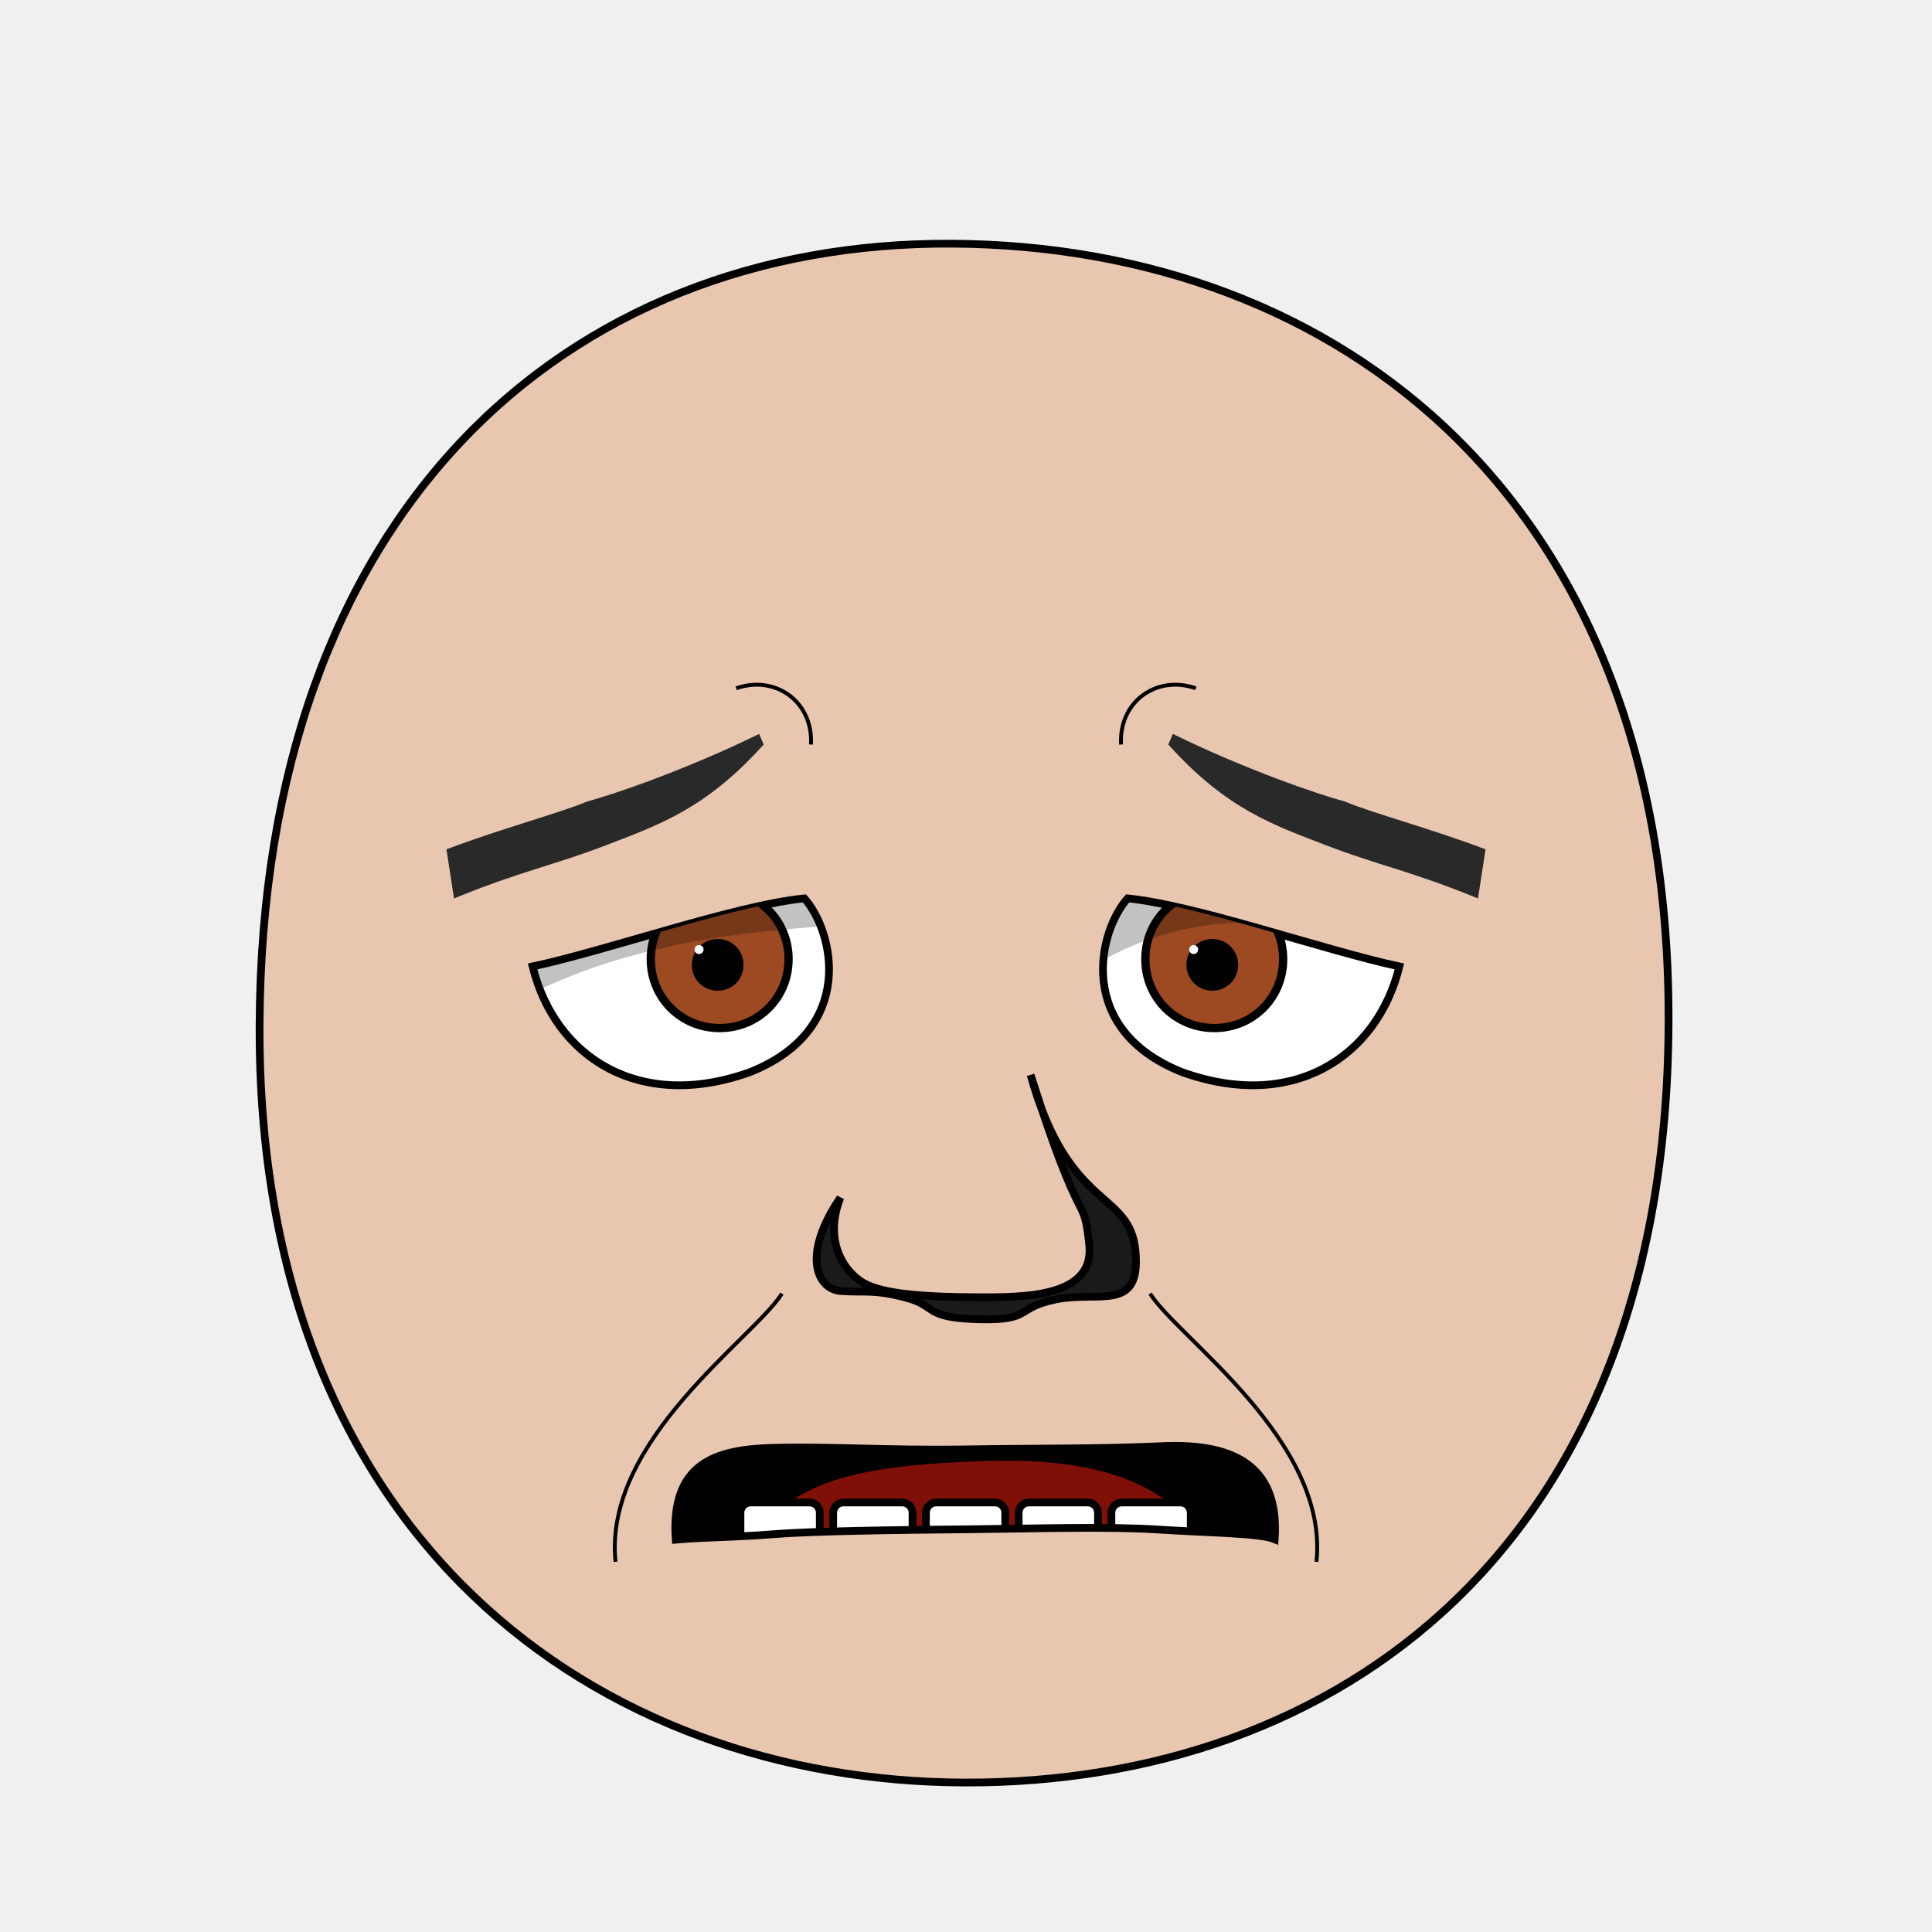
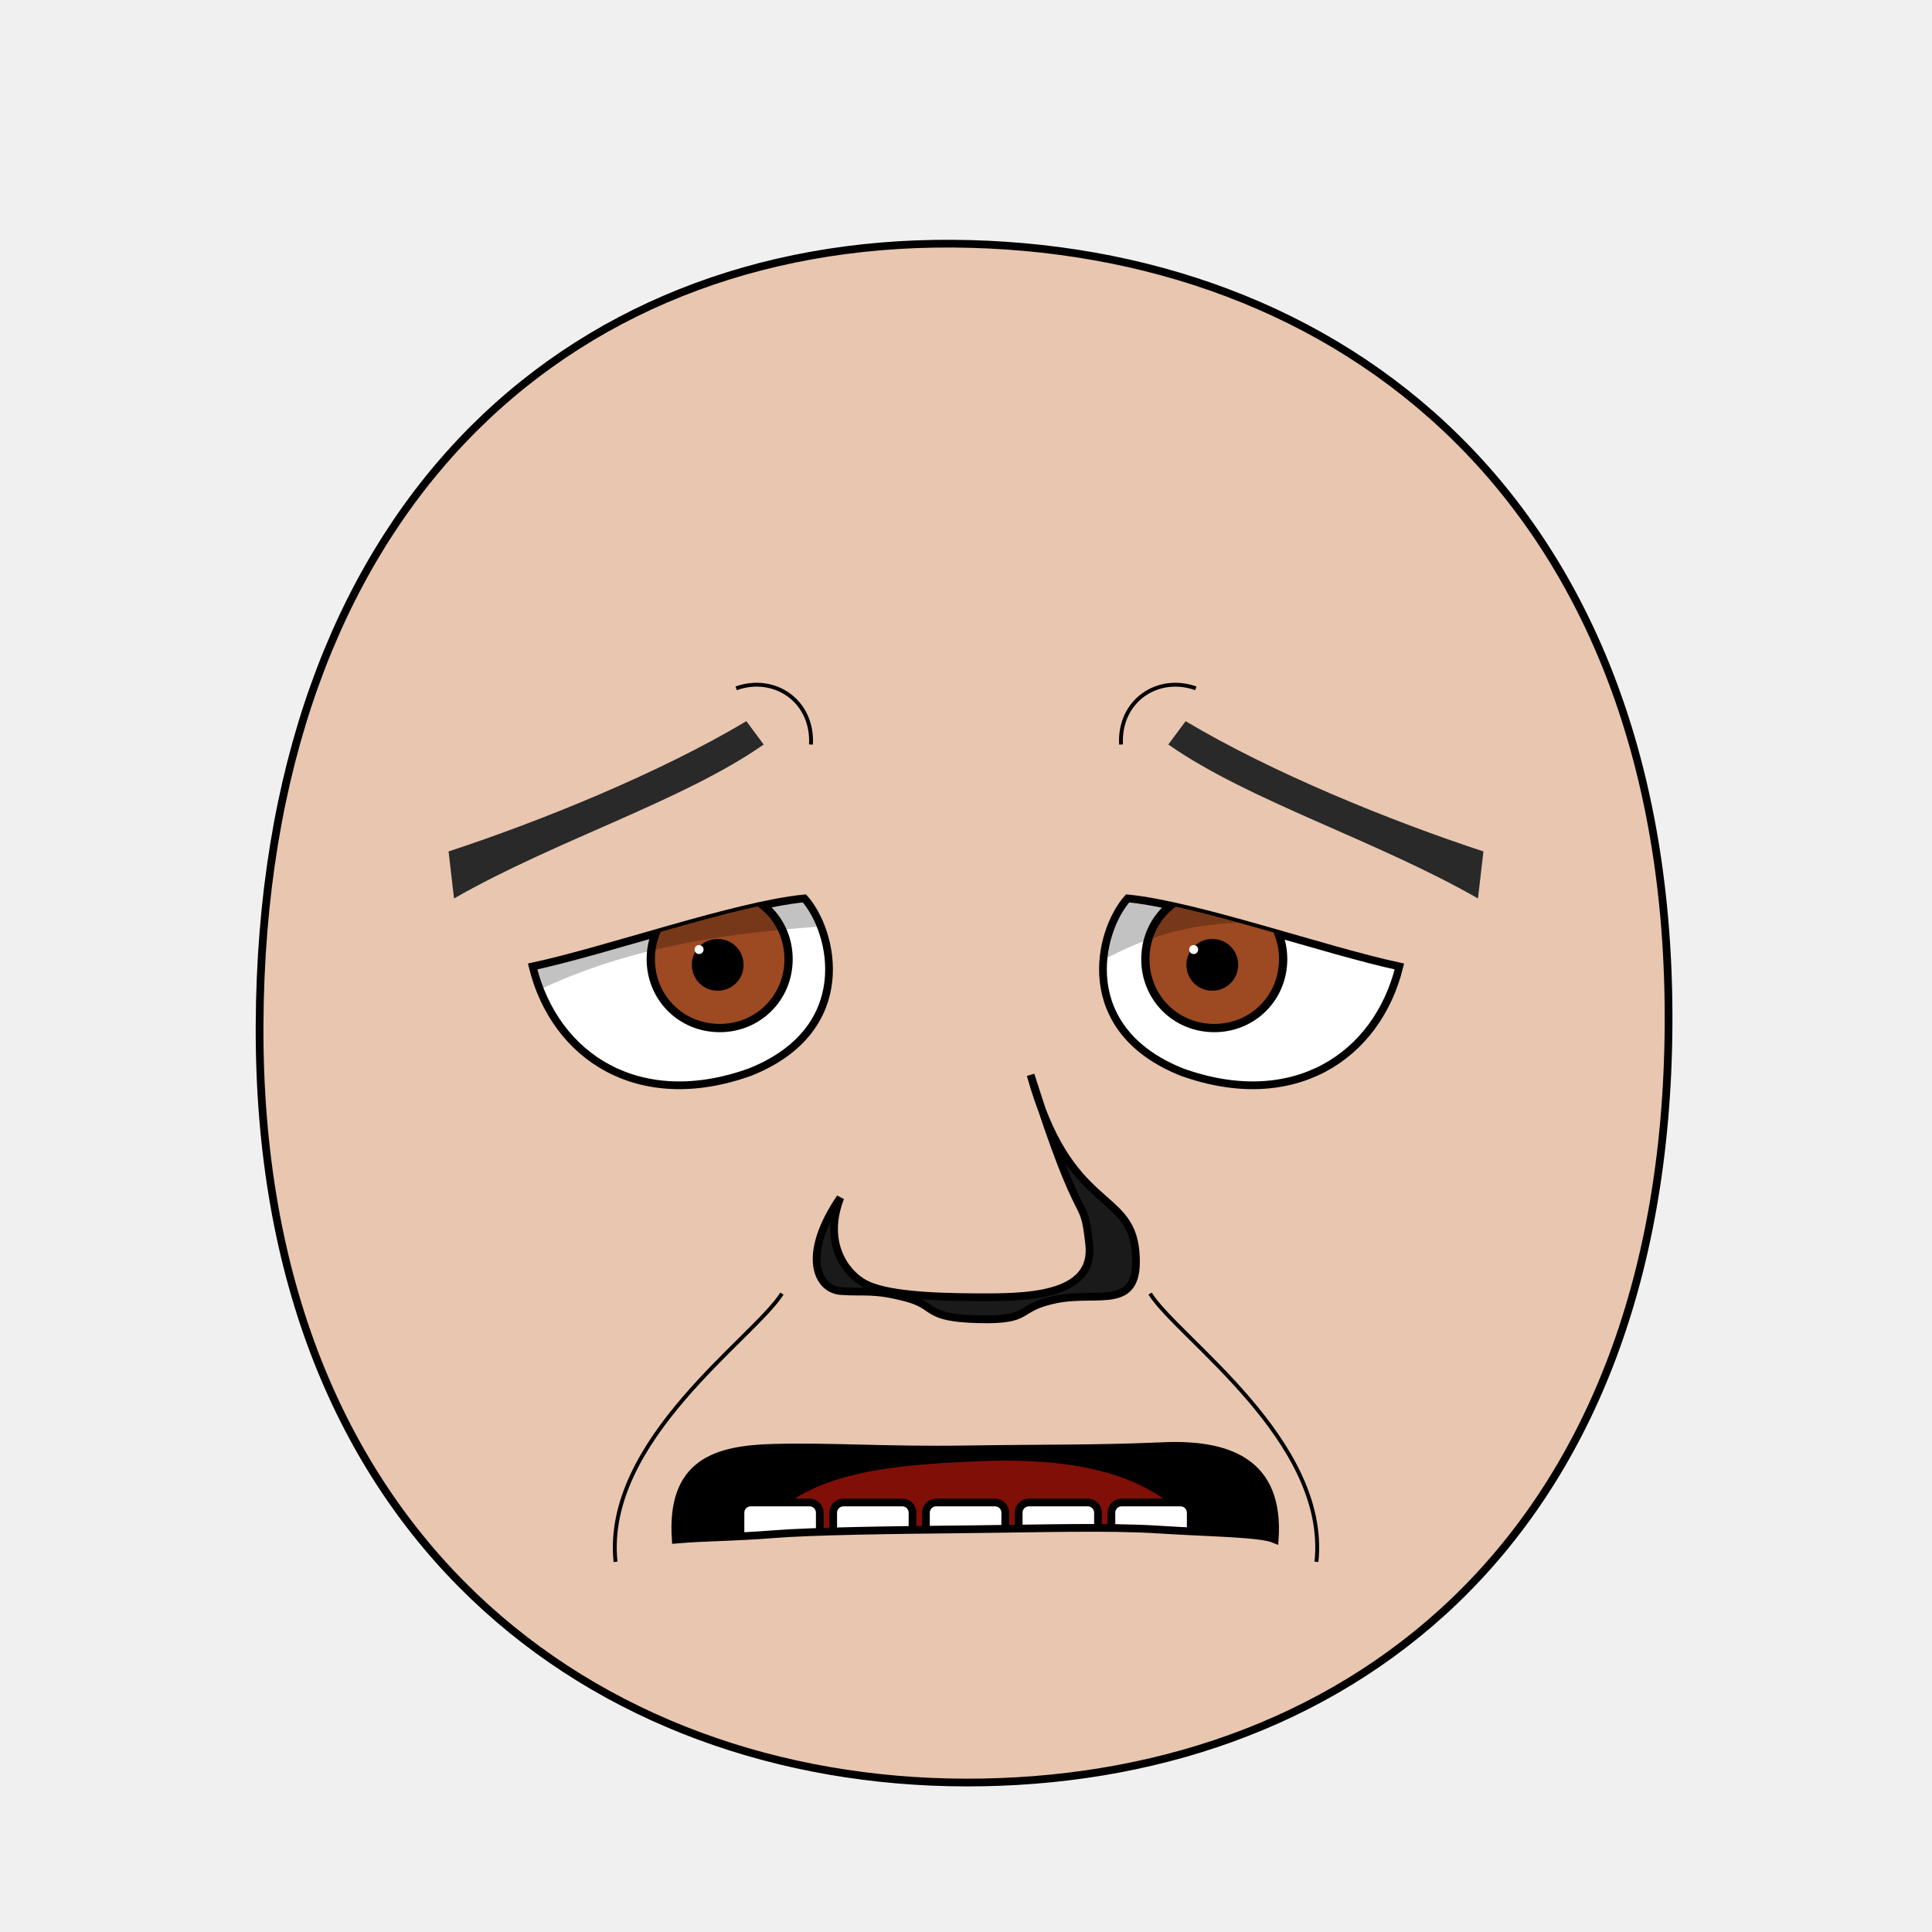
<svg xmlns="http://www.w3.org/2000/svg" xmlns:xlink="http://www.w3.org/1999/xlink" version="1.1" width="100%" height="100%" id="emoticon-front-view" viewBox="0 0 250 250">
  <defs id="defs">
    <clipPath id="clipPath-left-eye">
-       <use transform="matrix(1,0,0,1,0,0)" id="use-left-eye-outline-1" y="0" height="1" xlink:href="#left-eye-outline" width="1" x="0">
- </use>
+       <use transform="matrix(1,0,0,1,0,0)" id="use-left-eye-outline-1" y="0" height="1" xlink:href="#left-eye-outline" width="1" x="0" />
    </clipPath>
    <clipPath id="clipPath-right-eye">
-       <use transform="matrix(-1,0,0,1,250,0)" morph="fixed" x="0" width="250" xlink:href="#left-eye-outline" height="250" y="0" id="use-left-eye-outline-2">
- </use>
+       <use transform="matrix(-1,0,0,1,250,0)" morph="fixed" x="0" width="250" xlink:href="#left-eye-outline" height="250" y="0" id="use-left-eye-outline-2" />
    </clipPath>
    <clipPath clipPathUnits="userSpaceOnUse" id="clipPath-mouth">
-       <use transform="matrix(1,0,0,1,0,0)" width="250" id="use-mouth-outline" xlink:href="#mouth-outline" x="0" y="0" height="250">
- </use>
+       <use transform="matrix(1,0,0,1,0,0)" width="250" id="use-mouth-outline" xlink:href="#mouth-outline" x="0" y="0" height="250" />
    </clipPath>
  </defs>
  <g id="head">
-     <path d="M 124.98,230.66 C 172.77,230.75 215.51,200.57 215.91,132.64 216.3,64.72 173.26,31.81 123.18,31.53 73.1,31.24 33.88,66.28 33.59,132.64 33.3,199.01 77.19,230.57 124.98,230.66 Z" style="fill:#e9c6af;stroke:#000000;stroke-width:1;stroke-opacity:1" id="head-outline">
- </path>
+     <path d="M 124.98,230.66 C 172.77,230.75 215.51,200.57 215.91,132.64 216.3,64.72 173.26,31.81 123.18,31.53 73.1,31.24 33.88,66.28 33.59,132.64 33.3,199.01 77.19,230.57 124.98,230.66 Z" style="fill:#e9c6af;stroke:#000000;stroke-width:1;stroke-opacity:1" id="head-outline" />
  </g>
  <g id="left-eye">
-     <path d="M 104.09,116.25 C 107.93,120.59 110.84,133.21 97.08,138.72 82.71,143.9 71.8,136.78 68.92,125.06 78.63,122.98 95.18,117.13 104.09,116.25 Z" style="fill:#ffffff;stroke:#000000;stroke-width:1;stroke-miterlimit:4;stroke-opacity:1;stroke-dasharray:none" id="left-eye-outline">
- </path>
+     <path d="M 104.09,116.25 C 107.93,120.59 110.84,133.21 97.08,138.72 82.71,143.9 71.8,136.78 68.92,125.06 78.63,122.98 95.18,117.13 104.09,116.25 Z" style="fill:#ffffff;stroke:#000000;stroke-width:1;stroke-miterlimit:4;stroke-opacity:1;stroke-dasharray:none" id="left-eye-outline" />
    <g id="left-eyeball" clip-path="url(#clipPath-left-eye)">
      <g id="left-lens">
-         <path d="M 1,0.5 C 1,0.78 0.78,1 0.5,1 0.22,1 0,0.78 0,0.5 0,0.22 0.22,0 0.5,0 0.78,0 1,0.22 1,0.5 z" transform="matrix(17.83,0,0,17.83,84.21,115.2)" style="fill:#9d4922;fill-opacity:1;stroke:#000000;stroke-width:0.06;stroke-miterlimit:4;stroke-opacity:1;stroke-dasharray:none" morph="relative" id="iris">
- </path>
-         <path d="M 1,0.5 C 1,0.78 0.78,1 0.5,1 0.22,1 0,0.78 0,0.5 0,0.22 0.22,0 0.5,0 0.78,0 1,0.22 1,0.5 z" transform="matrix(5.72,0,0,5.72,90.01,121.99)" style="fill:#000000;fill-opacity:1;stroke:#000000;stroke-width:0.17;stroke-miterlimit:4;stroke-opacity:1;stroke-dasharray:none" morph="relative" id="pupil">
- </path>
-         <path d="M 1,0.5 C 1,0.78 0.78,1 0.5,1 0.22,1 0,0.78 0,0.5 0,0.22 0.22,0 0.5,0 0.78,0 1,0.22 1,0.5 z" transform="matrix(1.16,0,0,1.16,89.88,122.29)" style="fill:#ffffff;fill-opacity:1;stroke:none" morph="transform-only" id="glare">
- </path>
+         <path d="M 1,0.5 C 1,0.78 0.78,1 0.5,1 0.22,1 0,0.78 0,0.5 0,0.22 0.22,0 0.5,0 0.78,0 1,0.22 1,0.5 z" transform="matrix(17.83,0,0,17.83,84.21,115.2)" style="fill:#9d4922;fill-opacity:1;stroke:#000000;stroke-width:0.06;stroke-miterlimit:4;stroke-opacity:1;stroke-dasharray:none" morph="relative" id="iris" />
+         <path d="M 1,0.5 C 1,0.78 0.78,1 0.5,1 0.22,1 0,0.78 0,0.5 0,0.22 0.22,0 0.5,0 0.78,0 1,0.22 1,0.5 z" transform="matrix(5.72,0,0,5.72,90.01,121.99)" style="fill:#000000;fill-opacity:1;stroke:#000000;stroke-width:0.17;stroke-miterlimit:4;stroke-opacity:1;stroke-dasharray:none" morph="relative" id="pupil" />
+         <path d="M 1,0.5 C 1,0.78 0.78,1 0.5,1 0.22,1 0,0.78 0,0.5 0,0.22 0.22,0 0.5,0 0.78,0 1,0.22 1,0.5 z" transform="matrix(1.16,0,0,1.16,89.88,122.29)" style="fill:#ffffff;fill-opacity:1;stroke:none" morph="transform-only" id="glare" />
      </g>
-       <path d="M 50,75 125,75 125,118.99 C 100,120.13 70.86,119.57 50,142.9 Z" style="opacity:0.24;fill:#000000;stroke:#000000;stroke-width:0px;stroke-linecap:butt;stroke-linejoin:miter;stroke-opacity:1" id="left-lid-shadow">
- </path>
+       <path d="M 50,75 125,75 125,118.99 C 100,120.13 70.86,119.57 50,142.9 Z" style="opacity:0.24;fill:#000000;stroke:#000000;stroke-width:0px;stroke-linecap:butt;stroke-linejoin:miter;stroke-opacity:1" id="left-lid-shadow" />
    </g>
  </g>
  <g id="right-eye">
-     <use transform="matrix(-1,0,0,1,250,0)" morph="fixed" x="0" width="250" xlink:href="#left-eye-outline" height="250" y="0" id="right-eye-outline">
- </use>
+     <use transform="matrix(-1,0,0,1,250,0)" morph="fixed" x="0" width="250" xlink:href="#left-eye-outline" height="250" y="0" id="right-eye-outline" />
    <g id="right-eyeball" clip-path="url(#clipPath-right-eye)">
-       <use transform="matrix(1,0,0,1,64,0)" morph="fixed" x="0" width="1" xlink:href="#left-lens" height="1" y="0" id="right-lens">
- </use>
-       <path d="M 125,135.96 125,75 200,75 200,129.17 C 152.28,109.14 143.98,124.12 125,135.96 Z" style="opacity:0.24;fill:#000000;stroke:#000000;stroke-width:0px;stroke-linecap:butt;stroke-linejoin:miter;stroke-miterlimit:4;stroke-opacity:1;stroke-dasharray:none" id="right-lid-shadow">
- </path>
+       <use transform="matrix(1,0,0,1,64,0)" morph="fixed" x="0" width="1" xlink:href="#left-lens" height="1" y="0" id="right-lens" />
+       <path d="M 125,135.96 125,75 200,75 200,129.17 C 152.28,109.14 143.98,124.12 125,135.96 Z" style="opacity:0.24;fill:#000000;stroke:#000000;stroke-width:0px;stroke-linecap:butt;stroke-linejoin:miter;stroke-miterlimit:4;stroke-opacity:1;stroke-dasharray:none" id="right-lid-shadow" />
    </g>
  </g>
-   <path d="M 98.82,96.34 C 91.3,104.72 85.16,106.77 78.4,109.38 71.64,111.99 67.5,112.67 58.75,116.26 L 57.77,109.9 C 65.39,107.04 72.1,105.32 76.05,103.69 79.39,102.81 89,99.51 98.23,94.97 Z" style="fill:#292929;fill-opacity:1;fill-rule:nonzero;stroke-width:1;stroke-miterlimit:101.73;stroke-opacity:-96.37;stroke-dasharray:none" id="left-eye-brow">
- </path>
+   <path d="m 98.82,96.34 c -10.421,7.291 -26.905,12.383 -40.07,19.92 l -0.705,-6.085 C 70.132,106.204 85.437,99.972 96.58,93.32 z" style="fill:#292929;fill-opacity:1;fill-rule:nonzero;stroke-width:1;stroke-miterlimit:101.73;stroke-opacity:0;stroke-dasharray:none" id="left-eye-brow" />
  <g id="nose">
-     <path d="M 108.74,154.98 C 106.56,160.57 109.17,164.56 111.8,166.05 114.42,167.52 120.25,167.83 126.23,167.86 132.22,167.88 141.77,168.02 140.94,160.96 140.14,153.88 140.14,160.45 133.36,139.09 138.26,156.82 146.19,153.93 146.93,161.88 147.67,169.83 142.28,167.03 136.74,168.12 131.22,169.22 133.77,170.9 126.58,170.71 119.41,170.52 121.36,168.98 117.17,167.9 112.99,166.81 111.9,167.28 108.83,167.06 105.75,166.86 103.65,162.45 108.74,154.98 Z" style="fill:#1a1a1a;stroke:#000000;stroke-width:1;stroke-miterlimit:4;stroke-dasharray:none" id="nose-outline">
- </path>
+     <path d="M 108.74,154.98 C 106.56,160.57 109.17,164.56 111.8,166.05 114.42,167.52 120.25,167.83 126.23,167.86 132.22,167.88 141.77,168.02 140.94,160.96 140.14,153.88 140.14,160.45 133.36,139.09 138.26,156.82 146.19,153.93 146.93,161.88 147.67,169.83 142.28,167.03 136.74,168.12 131.22,169.22 133.77,170.9 126.58,170.71 119.41,170.52 121.36,168.98 117.17,167.9 112.99,166.81 111.9,167.28 108.83,167.06 105.75,166.86 103.65,162.45 108.74,154.98 Z" style="fill:#1a1a1a;stroke:#000000;stroke-width:1;stroke-miterlimit:4;stroke-dasharray:none" id="nose-outline" />
  </g>
-   <use transform="matrix(-1,0,0,1,250,0)" id="right-eye-brow" y="0" height="250" xlink:href="#left-eye-brow" width="250" x="0">
- </use>
+   <use transform="matrix(-1,0,0,1,250,0)" id="right-eye-brow" y="0" height="250" xlink:href="#left-eye-brow" width="250" x="0" />
  <g id="mouth">
    <g clip-path="url(#clipPath-mouth)" id="mouth-interior">
-       <rect style="fill:#000000;fill-opacity:1;stroke:none" y="159.934" height="66.556" id="mouth-background" width="119.944" x="68.16">
- </rect>
-       <path d="M 94.84,211.42 C 94.51,191.12 110.73,189.74 126.96,189.07 144.51,188.36 158.42,193.11 158.42,211.42 137.23,211.42 116.04,211.42 94.84,211.42 Z" style="fill:#800f08;fill-opacity:1;stroke:none" id="tongue">
- </path>
+       <rect style="fill:#000000;fill-opacity:1;stroke:none" y="159.934" height="66.556" id="mouth-background" width="119.944" x="68.16" />
+       <path d="M 94.84,211.42 C 94.51,191.12 110.73,189.74 126.96,189.07 144.51,188.36 158.42,193.11 158.42,211.42 137.23,211.42 116.04,211.42 94.84,211.42 Z" style="fill:#800f08;fill-opacity:1;stroke:none" id="tongue" />
      <g transform="matrix(1,0,0,1,0.5,-0.68)" id="upper-teeth" morph="fix-children">
-         <rect style="fill:#ffffff;fill-opacity:1;stroke:#000000;stroke-width:1.004;stroke-opacity:1" id="tooth-02" height="15.123" y="158.085" rx="1.336" transform="matrix(0.991225,0.1321854,0,1,0,0)" ry="1.325" x="96.362" width="10.356">
- </rect>
-         <rect style="fill:#ffffff;fill-opacity:1;stroke:#000000;stroke-width:1;stroke-opacity:1" ry="1.325" x="107.205" width="10.267" id="tooth-03" transform="matrix(0.999781,0.02092668,0,1,0,0)" height="15.123" y="169.917" rx="1.325">
- </rect>
-         <rect style="fill:#ffffff;fill-opacity:1;stroke:#000000;stroke-opacity:1" id="tooth-04" height="15.123" y="172.327" rx="1.325" ry="1.325" x="119.182" width="10.265">
- </rect>
-         <rect style="fill:#ffffff;fill-opacity:1;stroke:#000000;stroke-width:1;stroke-opacity:1" ry="1.325" x="131.211" width="10.267" id="tooth-05" transform="matrix(0.999781,-0.02092669,0,1,0,0)" height="15.123" y="175.003" rx="1.325">
- </rect>
-         <rect style="fill:#ffffff;fill-opacity:1;stroke:#000000;stroke-width:1.006;stroke-opacity:1" id="tooth-06" height="15.123" y="194.778" rx="1.341" transform="matrix(0.9876076,-0.1569434,0,1,0,0)" ry="1.325" x="144.894" width="10.394">
- </rect>
+         <rect style="fill:#ffffff;fill-opacity:1;stroke:#000000;stroke-width:1.004;stroke-opacity:1" id="tooth-02" height="15.123" y="158.085" rx="1.336" transform="matrix(0.991225,0.1321854,0,1,0,0)" ry="1.325" x="96.362" width="10.356" />
+         <rect style="fill:#ffffff;fill-opacity:1;stroke:#000000;stroke-width:1;stroke-opacity:1" ry="1.325" x="107.205" width="10.267" id="tooth-03" transform="matrix(0.999781,0.02092668,0,1,0,0)" height="15.123" y="169.917" rx="1.325" />
+         <rect style="fill:#ffffff;fill-opacity:1;stroke:#000000;stroke-opacity:1" id="tooth-04" height="15.123" y="172.327" rx="1.325" ry="1.325" x="119.182" width="10.265" />
+         <rect style="fill:#ffffff;fill-opacity:1;stroke:#000000;stroke-width:1;stroke-opacity:1" ry="1.325" x="131.211" width="10.267" id="tooth-05" transform="matrix(0.999781,-0.02092669,0,1,0,0)" height="15.123" y="175.003" rx="1.325" />
+         <rect style="fill:#ffffff;fill-opacity:1;stroke:#000000;stroke-width:1.006;stroke-opacity:1" id="tooth-06" height="15.123" y="194.778" rx="1.341" transform="matrix(0.9876076,-0.1569434,0,1,0,0)" ry="1.325" x="144.894" width="10.394" />
      </g>
      <g transform="matrix(1,0,0,1,0.5,22.33)" morph="fix-children" id="lower-teeth">
-         <rect rx="1.325" y="172.091" height="15.123" id="tooth-09" width="10.265" x="95.315" ry="1.325" style="fill:#ffffff;fill-opacity:1;stroke:#000000;stroke-opacity:1">
- </rect>
-         <rect width="10.265" x="107.315" ry="1.325" rx="1.325" y="172.091" height="15.123" id="tooth-10" style="fill:#ffffff;fill-opacity:1;stroke:#000000;stroke-opacity:1">
- </rect>
-         <rect rx="1.325" y="172.091" height="15.123" id="tooth-11" width="10.265" x="119.315" ry="1.325" style="fill:#ffffff;fill-opacity:1;stroke:#000000;stroke-opacity:1">
- </rect>
-         <rect width="10.265" x="131.315" ry="1.325" rx="1.325" y="172.091" height="15.123" id="tooth-12" style="fill:#ffffff;fill-opacity:1;stroke:#000000;stroke-opacity:1">
- </rect>
-         <rect rx="1.325" y="172.091" height="15.123" id="tooth-13" width="10.265" x="143.315" ry="1.325" style="fill:#ffffff;fill-opacity:1;stroke:#000000;stroke-opacity:1">
- </rect>
+         <rect rx="1.325" y="172.091" height="15.123" id="tooth-09" width="10.265" x="95.315" ry="1.325" style="fill:#ffffff;fill-opacity:1;stroke:#000000;stroke-opacity:1" />
+         <rect width="10.265" x="107.315" ry="1.325" rx="1.325" y="172.091" height="15.123" id="tooth-10" style="fill:#ffffff;fill-opacity:1;stroke:#000000;stroke-opacity:1" />
+         <rect rx="1.325" y="172.091" height="15.123" id="tooth-11" width="10.265" x="119.315" ry="1.325" style="fill:#ffffff;fill-opacity:1;stroke:#000000;stroke-opacity:1" />
+         <rect width="10.265" x="131.315" ry="1.325" rx="1.325" y="172.091" height="15.123" id="tooth-12" style="fill:#ffffff;fill-opacity:1;stroke:#000000;stroke-opacity:1" />
+         <rect rx="1.325" y="172.091" height="15.123" id="tooth-13" width="10.265" x="143.315" ry="1.325" style="fill:#ffffff;fill-opacity:1;stroke:#000000;stroke-opacity:1" />
      </g>
    </g>
-     <path d="M 164.95,199.18 C 163.05,198.38 156.67,198.36 150,197.93 143.33,197.5 134.32,197.8 125,197.89 115.68,197.98 105.09,198.12 100,198.53 94.91,198.94 91.62,198.87 87.44,199.23 86.76,189.34 92.54,187.55 100,187.35 107.46,187.14 114.52,187.71 125,187.55 135.48,187.39 141.35,187.51 150,187.15 158.96,186.66 165.63,189.16 164.95,199.18 Z" style="fill:none;stroke:#000000;stroke-width:1px;stroke-miterlimit:4;stroke-opacity:1" id="mouth-outline">
- </path>
+     <path d="M 164.95,199.18 C 163.05,198.38 156.67,198.36 150,197.93 143.33,197.5 134.32,197.8 125,197.89 115.68,197.98 105.09,198.12 100,198.53 94.91,198.94 91.62,198.87 87.44,199.23 86.76,189.34 92.54,187.55 100,187.35 107.46,187.14 114.52,187.71 125,187.55 135.48,187.39 141.35,187.51 150,187.15 158.96,186.66 165.63,189.16 164.95,199.18 Z" style="fill:none;stroke:#000000;stroke-width:1px;stroke-miterlimit:4;stroke-opacity:1" id="mouth-outline" />
  </g>
  <g id="wrinkles">
-     <path d="M 95.26,89.07 C 100.18,87.31 105.23,90.66 104.94,96.34" style="fill:none;stroke:#000000;stroke-width:0.5;stroke-linecap:butt;stroke-linejoin:miter;stroke-miterlimit:4;stroke-opacity:1;stroke-dasharray:none" id="wrinkle-left-brow">
- </path>
-     <path d="M 79.65,202.1 C 78.02,186.36 97.59,173.13 101.18,167.39" style="fill:none;stroke:#000000;stroke-width:0.5;stroke-linecap:butt;stroke-linejoin:miter;stroke-miterlimit:4;stroke-opacity:1;stroke-dasharray:none" id="wrinkle-left-cheek">
- </path>
-     <use transform="matrix(-1,0,0,1,250,0)" width="250" id="wrinkle-right-brow" xlink:href="#wrinkle-left-brow" x="0" y="0" height="250" morph="fixed">
- </use>
-     <use transform="matrix(-1,0,0,1,250,0)" width="250" id="wrinkle-right-cheek" xlink:href="#wrinkle-left-cheek" x="0" y="0" height="250" morph="fixed">
- </use>
+     <path d="M 95.26,89.07 C 100.18,87.31 105.23,90.66 104.94,96.34" style="fill:none;stroke:#000000;stroke-width:0.5;stroke-linecap:butt;stroke-linejoin:miter;stroke-miterlimit:4;stroke-opacity:1;stroke-dasharray:none" id="wrinkle-left-brow" />
+     <path d="M 79.65,202.1 C 78.02,186.36 97.59,173.13 101.18,167.39" style="fill:none;stroke:#000000;stroke-width:0.5;stroke-linecap:butt;stroke-linejoin:miter;stroke-miterlimit:4;stroke-opacity:1;stroke-dasharray:none" id="wrinkle-left-cheek" />
+     <use transform="matrix(-1,0,0,1,250,0)" width="250" id="wrinkle-right-brow" xlink:href="#wrinkle-left-brow" x="0" y="0" height="250" morph="fixed" />
+     <use transform="matrix(-1,0,0,1,250,0)" width="250" id="wrinkle-right-cheek" xlink:href="#wrinkle-left-cheek" x="0" y="0" height="250" morph="fixed" />
  </g>
</svg>
